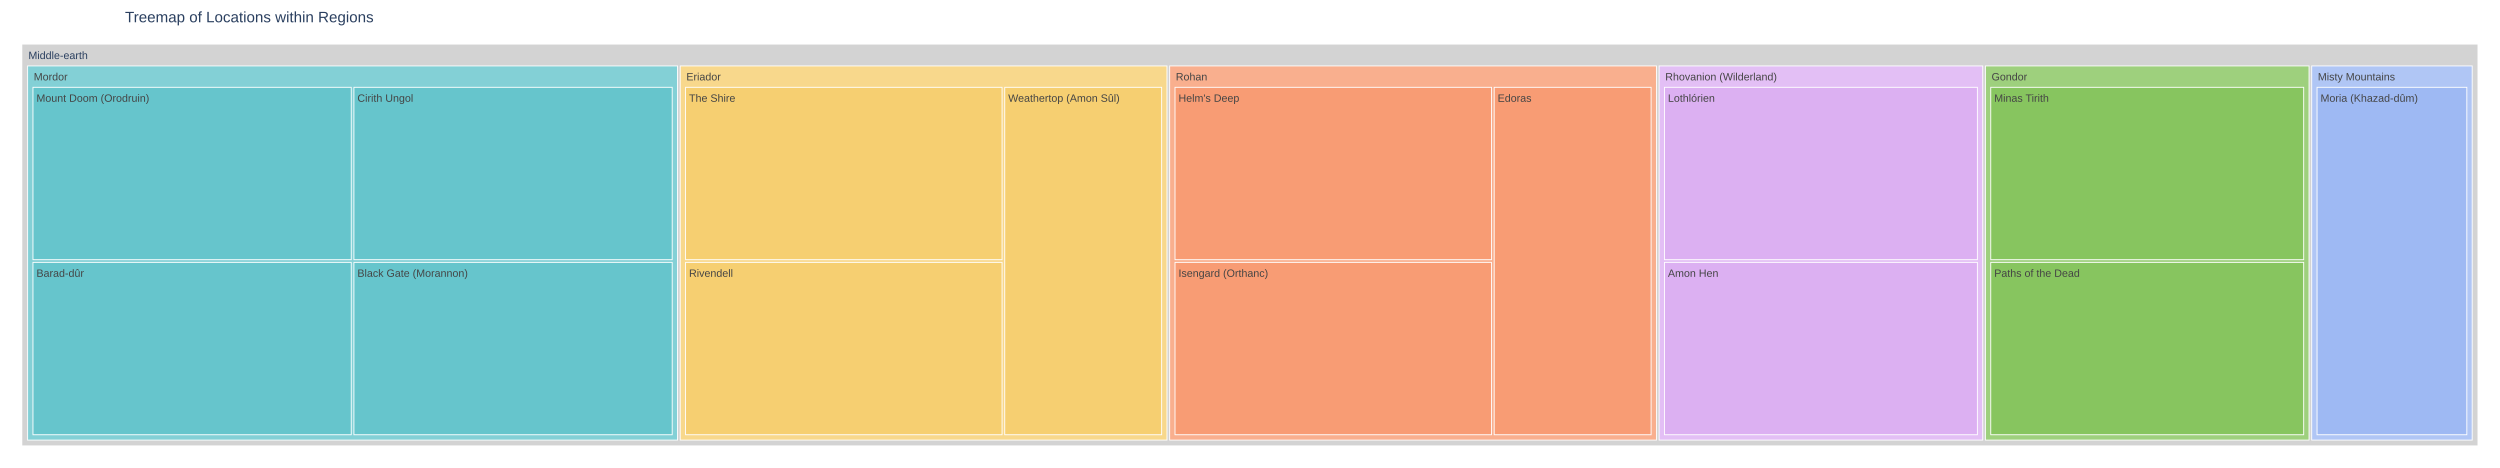
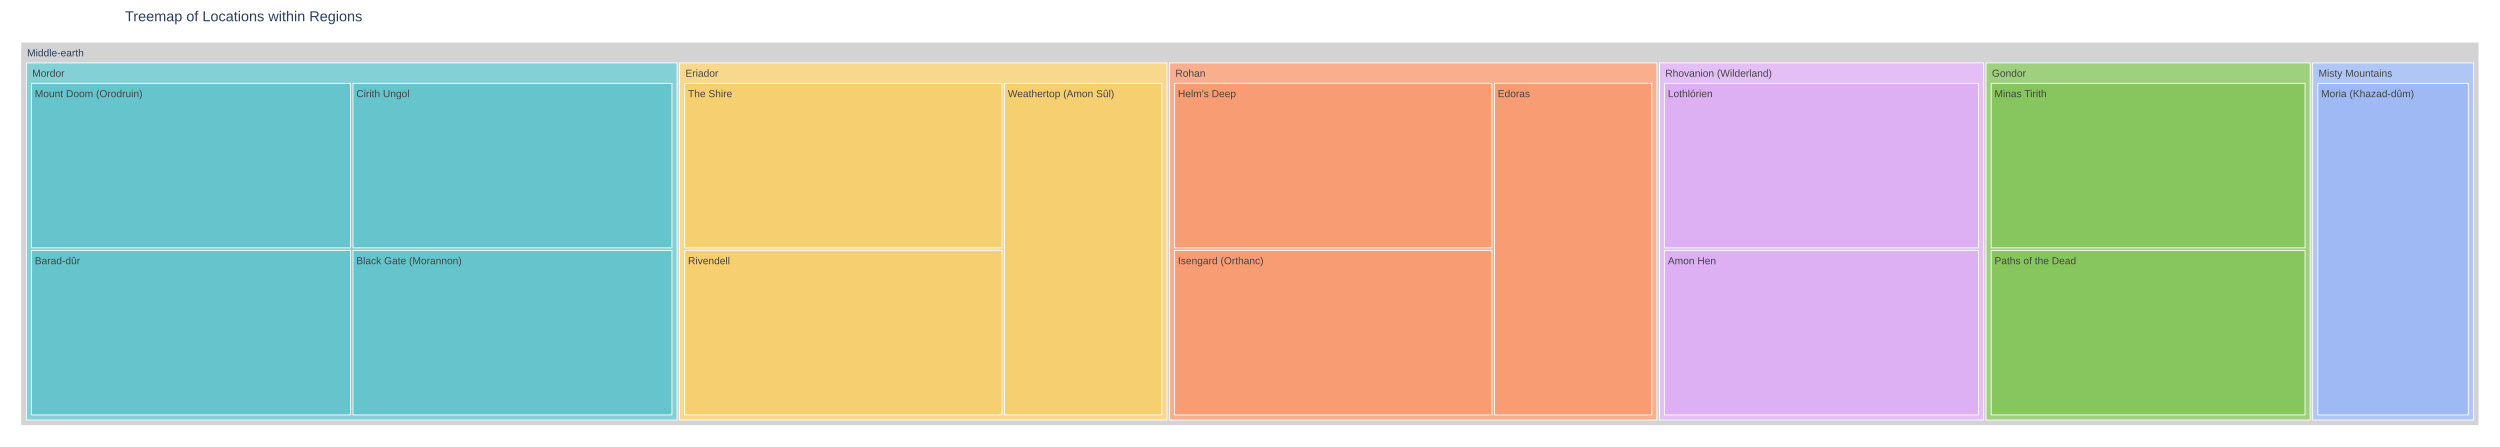
- <svg xmlns="http://www.w3.org/2000/svg" class="main-svg" width="2806.23" height="525" style="" viewBox="0 0 2806.23 525">
-   <rect x="0" y="0" width="2806.23" height="525" style="fill: rgb(255, 255, 255); fill-opacity: 1;" />
-   <defs id="defs-7a5fac">
+ <svg xmlns="http://www.w3.org/2000/svg" class="main-svg" width="2940.23" height="525" style="" viewBox="0 0 2940.23 525">
+   <rect x="0" y="0" width="2940.23" height="525" style="fill: rgb(255, 255, 255); fill-opacity: 1;" />
+   <defs id="defs-289b01">
    <g class="clips" />
    <g class="gradients" />
    <g class="patterns" />
  </defs>
  <g class="bglayer" />
  <g class="layer-below">
    <g class="imagelayer" />
    <g class="shapelayer" />
  </g>
  <g class="cartesianlayer" />
  <g class="polarlayer" />
  <g class="smithlayer" />
  <g class="ternarylayer" />
  <g class="geolayer" />
  <g class="funnelarealayer" />
  <g class="pielayer" />
  <g class="iciclelayer" />
  <g class="treemaplayer">
    <g class="trace treemap" style="opacity: 1;">
      <g class="slice cursor-pointer">
-         <path class="surface" style="pointer-events: none; stroke-width: 0px; fill: rgb(211, 211, 211); fill-opacity: 1; stroke: rgb(0, 0, 0); stroke-opacity: 0; opacity: 100;" d="M25,50L2781,50L2781,500L25,500Z" />
+         <path class="surface" style="pointer-events: none; stroke-width: 0px; fill: rgb(211, 211, 211); fill-opacity: 1; stroke: rgb(0, 0, 0); stroke-opacity: 0; opacity: 100;" d="M25,50L2915,50L2915,500L25,500Z" />
        <g class="slicetext">
          <text data-notex="1" class="slicetext" text-anchor="start" style="font-family: TOBESTRIPPEDOpen SansTOBESTRIPPED, verdana, arial, sans-serif; font-size: 12px; fill: rgb(42, 63, 95); fill-opacity: 1; white-space: pre;" x="0" y="0" transform="translate(31.88379,66.2666)">Middle-earth</text>
        </g>
      </g>
      <g class="slice cursor-pointer">
-         <path class="surface" style="pointer-events: none; stroke-width: 1px; fill: rgb(131, 208, 214); fill-opacity: 1; stroke: rgb(255, 255, 255); stroke-opacity: 1; opacity: 1;" d="M31,74L760.533,74L760.533,494L31,494Z" />
+         <path class="surface" style="pointer-events: none; stroke-width: 1px; fill: rgb(131, 208, 214); fill-opacity: 1; stroke: rgb(255, 255, 255); stroke-opacity: 1; opacity: 1;" d="M31,74L796.267,74L796.267,494L31,494Z" />
        <g class="slicetext">
          <text data-notex="1" class="slicetext" text-anchor="start" style="font-family: TOBESTRIPPEDOpen SansTOBESTRIPPED, verdana, arial, sans-serif; font-size: 12px; fill: rgb(68, 68, 68); fill-opacity: 1; white-space: pre;" x="0" y="0" transform="translate(37.88379,90.2666)">Mordor</text>
        </g>
      </g>
      <g class="slice cursor-pointer">
-         <path class="surface" style="pointer-events: none; stroke-width: 1px; fill: rgb(248, 216, 140); fill-opacity: 1; stroke: rgb(255, 255, 255); stroke-opacity: 1; opacity: 1;" d="M763.533,74L1309.933,74L1309.933,494L763.533,494Z" />
+         <path class="surface" style="pointer-events: none; stroke-width: 1px; fill: rgb(248, 216, 140); fill-opacity: 1; stroke: rgb(255, 255, 255); stroke-opacity: 1; opacity: 1;" d="M799.267,74L1372.467,74L1372.467,494L799.267,494Z" />
        <g class="slicetext">
-           <text data-notex="1" class="slicetext" text-anchor="start" style="font-family: TOBESTRIPPEDOpen SansTOBESTRIPPED, verdana, arial, sans-serif; font-size: 12px; fill: rgb(68, 68, 68); fill-opacity: 1; white-space: pre;" x="0" y="0" transform="translate(770.4171,90.2666)">Eriador</text>
+           <text data-notex="1" class="slicetext" text-anchor="start" style="font-family: TOBESTRIPPEDOpen SansTOBESTRIPPED, verdana, arial, sans-serif; font-size: 12px; fill: rgb(68, 68, 68); fill-opacity: 1; white-space: pre;" x="0" y="0" transform="translate(806.1505,90.2666)">Eriador</text>
        </g>
      </g>
      <g class="slice cursor-pointer">
-         <path class="surface" style="pointer-events: none; stroke-width: 1px; fill: rgb(249, 175, 142); fill-opacity: 1; stroke: rgb(255, 255, 255); stroke-opacity: 1; opacity: 1;" d="M1312.933,74L1859.333,74L1859.333,494L1312.933,494Z" />
+         <path class="surface" style="pointer-events: none; stroke-width: 1px; fill: rgb(249, 175, 142); fill-opacity: 1; stroke: rgb(255, 255, 255); stroke-opacity: 1; opacity: 1;" d="M1375.467,74L1948.667,74L1948.667,494L1375.467,494Z" />
        <g class="slicetext">
-           <text data-notex="1" class="slicetext" text-anchor="start" style="font-family: TOBESTRIPPEDOpen SansTOBESTRIPPED, verdana, arial, sans-serif; font-size: 12px; fill: rgb(68, 68, 68); fill-opacity: 1; white-space: pre;" x="0" y="0" transform="translate(1319.817,90.2666)">Rohan</text>
+           <text data-notex="1" class="slicetext" text-anchor="start" style="font-family: TOBESTRIPPEDOpen SansTOBESTRIPPED, verdana, arial, sans-serif; font-size: 12px; fill: rgb(68, 68, 68); fill-opacity: 1; white-space: pre;" x="0" y="0" transform="translate(1382.35,90.2666)">Rohan</text>
        </g>
      </g>
      <g class="slice cursor-pointer">
-         <path class="surface" style="pointer-events: none; stroke-width: 1px; fill: rgb(227, 191, 245); fill-opacity: 1; stroke: rgb(255, 255, 255); stroke-opacity: 1; opacity: 1;" d="M1862.333,74L2225.6,74L2225.6,494L1862.333,494Z" />
+         <path class="surface" style="pointer-events: none; stroke-width: 1px; fill: rgb(227, 191, 245); fill-opacity: 1; stroke: rgb(255, 255, 255); stroke-opacity: 1; opacity: 1;" d="M1951.667,74L2332.8,74L2332.8,494L1951.667,494Z" />
        <g class="slicetext">
-           <text data-notex="1" class="slicetext" text-anchor="start" style="font-family: TOBESTRIPPEDOpen SansTOBESTRIPPED, verdana, arial, sans-serif; font-size: 12px; fill: rgb(68, 68, 68); fill-opacity: 1; white-space: pre;" x="0" y="0" transform="translate(1869.217,90.2666)">Rhovanion (Wilderland)</text>
+           <text data-notex="1" class="slicetext" text-anchor="start" style="font-family: TOBESTRIPPEDOpen SansTOBESTRIPPED, verdana, arial, sans-serif; font-size: 12px; fill: rgb(68, 68, 68); fill-opacity: 1; white-space: pre;" x="0" y="0" transform="translate(1958.55,90.2666)">Rhovanion (Wilderland)</text>
        </g>
      </g>
      <g class="slice cursor-pointer">
-         <path class="surface" style="pointer-events: none; stroke-width: 1px; fill: rgb(158, 208, 125); fill-opacity: 1; stroke: rgb(255, 255, 255); stroke-opacity: 1; opacity: 1;" d="M2228.6,74L2591.867,74L2591.867,494L2228.6,494Z" />
+         <path class="surface" style="pointer-events: none; stroke-width: 1px; fill: rgb(158, 208, 125); fill-opacity: 1; stroke: rgb(255, 255, 255); stroke-opacity: 1; opacity: 1;" d="M2335.8,74L2716.933,74L2716.933,494L2335.8,494Z" />
        <g class="slicetext">
-           <text data-notex="1" class="slicetext" text-anchor="start" style="font-family: TOBESTRIPPEDOpen SansTOBESTRIPPED, verdana, arial, sans-serif; font-size: 12px; fill: rgb(68, 68, 68); fill-opacity: 1; white-space: pre;" x="0" y="0" transform="translate(2235.484,90.2666)">Gondor</text>
+           <text data-notex="1" class="slicetext" text-anchor="start" style="font-family: TOBESTRIPPEDOpen SansTOBESTRIPPED, verdana, arial, sans-serif; font-size: 12px; fill: rgb(68, 68, 68); fill-opacity: 1; white-space: pre;" x="0" y="0" transform="translate(2342.684,90.2666)">Gondor</text>
        </g>
      </g>
      <g class="slice cursor-pointer">
-         <path class="surface" style="pointer-events: none; stroke-width: 1px; fill: rgb(176, 198, 245); fill-opacity: 1; stroke: rgb(255, 255, 255); stroke-opacity: 1; opacity: 1;" d="M2594.867,74L2775,74L2775,494L2594.867,494Z" />
+         <path class="surface" style="pointer-events: none; stroke-width: 1px; fill: rgb(176, 198, 245); fill-opacity: 1; stroke: rgb(255, 255, 255); stroke-opacity: 1; opacity: 1;" d="M2719.933,74L2909,74L2909,494L2719.933,494Z" />
        <g class="slicetext">
-           <text data-notex="1" class="slicetext" text-anchor="start" style="font-family: TOBESTRIPPEDOpen SansTOBESTRIPPED, verdana, arial, sans-serif; font-size: 12px; fill: rgb(68, 68, 68); fill-opacity: 1; white-space: pre;" x="0" y="0" transform="translate(2601.75,90.2666)">Misty Mountains</text>
+           <text data-notex="1" class="slicetext" text-anchor="start" style="font-family: TOBESTRIPPEDOpen SansTOBESTRIPPED, verdana, arial, sans-serif; font-size: 12px; fill: rgb(68, 68, 68); fill-opacity: 1; white-space: pre;" x="0" y="0" transform="translate(2726.817,90.2666)">Misty Mountains</text>
        </g>
      </g>
      <g class="slice cursor-pointer">
-         <path class="surface" style="pointer-events: none; stroke-width: 1px; fill: rgb(102, 197, 204); fill-opacity: 1; stroke: rgb(255, 255, 255); stroke-opacity: 1; opacity: 1;" d="M37,98L394.267,98L394.267,291.5L37,291.5Z" />
+         <path class="surface" style="pointer-events: none; stroke-width: 1px; fill: rgb(102, 197, 204); fill-opacity: 1; stroke: rgb(255, 255, 255); stroke-opacity: 1; opacity: 1;" d="M37,98L412.133,98L412.133,291.5L37,291.5Z" />
        <g class="slicetext">
          <text data-notex="1" class="slicetext" text-anchor="start" style="font-family: TOBESTRIPPEDOpen SansTOBESTRIPPED, verdana, arial, sans-serif; font-size: 12px; fill: rgb(68, 68, 68); fill-opacity: 1; white-space: pre;" x="0" y="0" transform="translate(40.88379,114.2666)">Mount Doom (Orodruin)</text>
        </g>
      </g>
      <g class="slice cursor-pointer">
-         <path class="surface" style="pointer-events: none; stroke-width: 1px; fill: rgb(102, 197, 204); fill-opacity: 1; stroke: rgb(255, 255, 255); stroke-opacity: 1; opacity: 1;" d="M37,294.5L394.267,294.5L394.267,488L37,488Z" />
+         <path class="surface" style="pointer-events: none; stroke-width: 1px; fill: rgb(102, 197, 204); fill-opacity: 1; stroke: rgb(255, 255, 255); stroke-opacity: 1; opacity: 1;" d="M37,294.5L412.133,294.5L412.133,488L37,488Z" />
        <g class="slicetext">
          <text data-notex="1" class="slicetext" text-anchor="start" style="font-family: TOBESTRIPPEDOpen SansTOBESTRIPPED, verdana, arial, sans-serif; font-size: 12px; fill: rgb(68, 68, 68); fill-opacity: 1; white-space: pre;" x="0" y="0" transform="translate(40.88379,310.7666)">Barad-dûr</text>
        </g>
      </g>
      <g class="slice cursor-pointer">
-         <path class="surface" style="pointer-events: none; stroke-width: 1px; fill: rgb(102, 197, 204); fill-opacity: 1; stroke: rgb(255, 255, 255); stroke-opacity: 1; opacity: 1;" d="M397.267,98L754.533,98L754.533,291.5L397.267,291.5Z" />
+         <path class="surface" style="pointer-events: none; stroke-width: 1px; fill: rgb(102, 197, 204); fill-opacity: 1; stroke: rgb(255, 255, 255); stroke-opacity: 1; opacity: 1;" d="M415.133,98L790.267,98L790.267,291.5L415.133,291.5Z" />
        <g class="slicetext">
-           <text data-notex="1" class="slicetext" text-anchor="start" style="font-family: TOBESTRIPPEDOpen SansTOBESTRIPPED, verdana, arial, sans-serif; font-size: 12px; fill: rgb(68, 68, 68); fill-opacity: 1; white-space: pre;" x="0" y="0" transform="translate(401.1505,114.2666)">Cirith Ungol</text>
+           <text data-notex="1" class="slicetext" text-anchor="start" style="font-family: TOBESTRIPPEDOpen SansTOBESTRIPPED, verdana, arial, sans-serif; font-size: 12px; fill: rgb(68, 68, 68); fill-opacity: 1; white-space: pre;" x="0" y="0" transform="translate(419.0171,114.2666)">Cirith Ungol</text>
        </g>
      </g>
      <g class="slice cursor-pointer">
-         <path class="surface" style="pointer-events: none; stroke-width: 1px; fill: rgb(102, 197, 204); fill-opacity: 1; stroke: rgb(255, 255, 255); stroke-opacity: 1; opacity: 1;" d="M397.267,294.5L754.533,294.5L754.533,488L397.267,488Z" />
+         <path class="surface" style="pointer-events: none; stroke-width: 1px; fill: rgb(102, 197, 204); fill-opacity: 1; stroke: rgb(255, 255, 255); stroke-opacity: 1; opacity: 1;" d="M415.133,294.5L790.267,294.5L790.267,488L415.133,488Z" />
        <g class="slicetext">
-           <text data-notex="1" class="slicetext" text-anchor="start" style="font-family: TOBESTRIPPEDOpen SansTOBESTRIPPED, verdana, arial, sans-serif; font-size: 12px; fill: rgb(68, 68, 68); fill-opacity: 1; white-space: pre;" x="0" y="0" transform="translate(401.1505,310.7666)">Black Gate (Morannon)</text>
+           <text data-notex="1" class="slicetext" text-anchor="start" style="font-family: TOBESTRIPPEDOpen SansTOBESTRIPPED, verdana, arial, sans-serif; font-size: 12px; fill: rgb(68, 68, 68); fill-opacity: 1; white-space: pre;" x="0" y="0" transform="translate(419.0171,310.7666)">Black Gate (Morannon)</text>
        </g>
      </g>
      <g class="slice cursor-pointer">
-         <path class="surface" style="pointer-events: none; stroke-width: 1px; fill: rgb(246, 207, 113); fill-opacity: 1; stroke: rgb(255, 255, 255); stroke-opacity: 1; opacity: 1;" d="M769.533,98L1124.8,98L1124.8,291.5L769.533,291.5Z" />
+         <path class="surface" style="pointer-events: none; stroke-width: 1px; fill: rgb(246, 207, 113); fill-opacity: 1; stroke: rgb(255, 255, 255); stroke-opacity: 1; opacity: 1;" d="M805.267,98L1178.4,98L1178.4,291.5L805.267,291.5Z" />
        <g class="slicetext">
-           <text data-notex="1" class="slicetext" text-anchor="start" style="font-family: TOBESTRIPPEDOpen SansTOBESTRIPPED, verdana, arial, sans-serif; font-size: 12px; fill: rgb(68, 68, 68); fill-opacity: 1; white-space: pre;" x="0" y="0" transform="translate(773.4171,114.2666)">The Shire</text>
+           <text data-notex="1" class="slicetext" text-anchor="start" style="font-family: TOBESTRIPPEDOpen SansTOBESTRIPPED, verdana, arial, sans-serif; font-size: 12px; fill: rgb(68, 68, 68); fill-opacity: 1; white-space: pre;" x="0" y="0" transform="translate(809.1505,114.2666)">The Shire</text>
        </g>
      </g>
      <g class="slice cursor-pointer">
-         <path class="surface" style="pointer-events: none; stroke-width: 1px; fill: rgb(246, 207, 113); fill-opacity: 1; stroke: rgb(255, 255, 255); stroke-opacity: 1; opacity: 1;" d="M769.533,294.5L1124.8,294.5L1124.8,488L769.533,488Z" />
+         <path class="surface" style="pointer-events: none; stroke-width: 1px; fill: rgb(246, 207, 113); fill-opacity: 1; stroke: rgb(255, 255, 255); stroke-opacity: 1; opacity: 1;" d="M805.267,294.5L1178.4,294.5L1178.4,488L805.267,488Z" />
        <g class="slicetext">
-           <text data-notex="1" class="slicetext" text-anchor="start" style="font-family: TOBESTRIPPEDOpen SansTOBESTRIPPED, verdana, arial, sans-serif; font-size: 12px; fill: rgb(68, 68, 68); fill-opacity: 1; white-space: pre;" x="0" y="0" transform="translate(773.4171,310.7666)">Rivendell</text>
+           <text data-notex="1" class="slicetext" text-anchor="start" style="font-family: TOBESTRIPPEDOpen SansTOBESTRIPPED, verdana, arial, sans-serif; font-size: 12px; fill: rgb(68, 68, 68); fill-opacity: 1; white-space: pre;" x="0" y="0" transform="translate(809.1505,310.7666)">Rivendell</text>
        </g>
      </g>
      <g class="slice cursor-pointer">
-         <path class="surface" style="pointer-events: none; stroke-width: 1px; fill: rgb(246, 207, 113); fill-opacity: 1; stroke: rgb(255, 255, 255); stroke-opacity: 1; opacity: 1;" d="M1127.8,98L1303.933,98L1303.933,488L1127.8,488Z" />
+         <path class="surface" style="pointer-events: none; stroke-width: 1px; fill: rgb(246, 207, 113); fill-opacity: 1; stroke: rgb(255, 255, 255); stroke-opacity: 1; opacity: 1;" d="M1181.4,98L1366.467,98L1366.467,488L1181.4,488Z" />
        <g class="slicetext">
-           <text data-notex="1" class="slicetext" text-anchor="start" style="font-family: TOBESTRIPPEDOpen SansTOBESTRIPPED, verdana, arial, sans-serif; font-size: 12px; fill: rgb(68, 68, 68); fill-opacity: 1; white-space: pre;" x="0" y="0" transform="translate(1131.684,114.2666)">Weathertop (Amon Sûl)</text>
+           <text data-notex="1" class="slicetext" text-anchor="start" style="font-family: TOBESTRIPPEDOpen SansTOBESTRIPPED, verdana, arial, sans-serif; font-size: 12px; fill: rgb(68, 68, 68); fill-opacity: 1; white-space: pre;" x="0" y="0" transform="translate(1185.284,114.2666)">Weathertop (Amon Sûl)</text>
        </g>
      </g>
      <g class="slice cursor-pointer">
-         <path class="surface" style="pointer-events: none; stroke-width: 1px; fill: rgb(248, 156, 116); fill-opacity: 1; stroke: rgb(255, 255, 255); stroke-opacity: 1; opacity: 1;" d="M1318.933,98L1674.2,98L1674.2,291.5L1318.933,291.5Z" />
+         <path class="surface" style="pointer-events: none; stroke-width: 1px; fill: rgb(248, 156, 116); fill-opacity: 1; stroke: rgb(255, 255, 255); stroke-opacity: 1; opacity: 1;" d="M1381.467,98L1754.6,98L1754.6,291.5L1381.467,291.5Z" />
        <g class="slicetext">
-           <text data-notex="1" class="slicetext" text-anchor="start" style="font-family: TOBESTRIPPEDOpen SansTOBESTRIPPED, verdana, arial, sans-serif; font-size: 12px; fill: rgb(68, 68, 68); fill-opacity: 1; white-space: pre;" x="0" y="0" transform="translate(1322.817,114.2666)">Helm's Deep</text>
+           <text data-notex="1" class="slicetext" text-anchor="start" style="font-family: TOBESTRIPPEDOpen SansTOBESTRIPPED, verdana, arial, sans-serif; font-size: 12px; fill: rgb(68, 68, 68); fill-opacity: 1; white-space: pre;" x="0" y="0" transform="translate(1385.35,114.2666)">Helm's Deep</text>
        </g>
      </g>
      <g class="slice cursor-pointer">
-         <path class="surface" style="pointer-events: none; stroke-width: 1px; fill: rgb(248, 156, 116); fill-opacity: 1; stroke: rgb(255, 255, 255); stroke-opacity: 1; opacity: 1;" d="M1318.933,294.5L1674.2,294.5L1674.2,488L1318.933,488Z" />
+         <path class="surface" style="pointer-events: none; stroke-width: 1px; fill: rgb(248, 156, 116); fill-opacity: 1; stroke: rgb(255, 255, 255); stroke-opacity: 1; opacity: 1;" d="M1381.467,294.5L1754.6,294.5L1754.6,488L1381.467,488Z" />
        <g class="slicetext">
-           <text data-notex="1" class="slicetext" text-anchor="start" style="font-family: TOBESTRIPPEDOpen SansTOBESTRIPPED, verdana, arial, sans-serif; font-size: 12px; fill: rgb(68, 68, 68); fill-opacity: 1; white-space: pre;" x="0" y="0" transform="translate(1322.817,310.7666)">Isengard (Orthanc)</text>
+           <text data-notex="1" class="slicetext" text-anchor="start" style="font-family: TOBESTRIPPEDOpen SansTOBESTRIPPED, verdana, arial, sans-serif; font-size: 12px; fill: rgb(68, 68, 68); fill-opacity: 1; white-space: pre;" x="0" y="0" transform="translate(1385.35,310.7666)">Isengard (Orthanc)</text>
        </g>
      </g>
      <g class="slice cursor-pointer">
-         <path class="surface" style="pointer-events: none; stroke-width: 1px; fill: rgb(248, 156, 116); fill-opacity: 1; stroke: rgb(255, 255, 255); stroke-opacity: 1; opacity: 1;" d="M1677.2,98L1853.333,98L1853.333,488L1677.2,488Z" />
+         <path class="surface" style="pointer-events: none; stroke-width: 1px; fill: rgb(248, 156, 116); fill-opacity: 1; stroke: rgb(255, 255, 255); stroke-opacity: 1; opacity: 1;" d="M1757.6,98L1942.667,98L1942.667,488L1757.6,488Z" />
        <g class="slicetext">
-           <text data-notex="1" class="slicetext" text-anchor="start" style="font-family: TOBESTRIPPEDOpen SansTOBESTRIPPED, verdana, arial, sans-serif; font-size: 12px; fill: rgb(68, 68, 68); fill-opacity: 1; white-space: pre;" x="0" y="0" transform="translate(1681.084,114.2666)">Edoras</text>
+           <text data-notex="1" class="slicetext" text-anchor="start" style="font-family: TOBESTRIPPEDOpen SansTOBESTRIPPED, verdana, arial, sans-serif; font-size: 12px; fill: rgb(68, 68, 68); fill-opacity: 1; white-space: pre;" x="0" y="0" transform="translate(1761.484,114.2666)">Edoras</text>
        </g>
      </g>
      <g class="slice cursor-pointer">
-         <path class="surface" style="pointer-events: none; stroke-width: 1px; fill: rgb(220, 176, 242); fill-opacity: 1; stroke: rgb(255, 255, 255); stroke-opacity: 1; opacity: 1;" d="M1868.333,98L2219.6,98L2219.6,291.5L1868.333,291.5Z" />
+         <path class="surface" style="pointer-events: none; stroke-width: 1px; fill: rgb(220, 176, 242); fill-opacity: 1; stroke: rgb(255, 255, 255); stroke-opacity: 1; opacity: 1;" d="M1957.667,98L2326.8,98L2326.8,291.5L1957.667,291.5Z" />
        <g class="slicetext">
-           <text data-notex="1" class="slicetext" text-anchor="start" style="font-family: TOBESTRIPPEDOpen SansTOBESTRIPPED, verdana, arial, sans-serif; font-size: 12px; fill: rgb(68, 68, 68); fill-opacity: 1; white-space: pre;" x="0" y="0" transform="translate(1872.217,114.2666)">Lothlórien</text>
+           <text data-notex="1" class="slicetext" text-anchor="start" style="font-family: TOBESTRIPPEDOpen SansTOBESTRIPPED, verdana, arial, sans-serif; font-size: 12px; fill: rgb(68, 68, 68); fill-opacity: 1; white-space: pre;" x="0" y="0" transform="translate(1961.55,114.2666)">Lothlórien</text>
        </g>
      </g>
      <g class="slice cursor-pointer">
-         <path class="surface" style="pointer-events: none; stroke-width: 1px; fill: rgb(220, 176, 242); fill-opacity: 1; stroke: rgb(255, 255, 255); stroke-opacity: 1; opacity: 1;" d="M1868.333,294.5L2219.6,294.5L2219.6,488L1868.333,488Z" />
+         <path class="surface" style="pointer-events: none; stroke-width: 1px; fill: rgb(220, 176, 242); fill-opacity: 1; stroke: rgb(255, 255, 255); stroke-opacity: 1; opacity: 1;" d="M1957.667,294.5L2326.8,294.5L2326.8,488L1957.667,488Z" />
        <g class="slicetext">
-           <text data-notex="1" class="slicetext" text-anchor="start" style="font-family: TOBESTRIPPEDOpen SansTOBESTRIPPED, verdana, arial, sans-serif; font-size: 12px; fill: rgb(68, 68, 68); fill-opacity: 1; white-space: pre;" x="0" y="0" transform="translate(1872.217,310.7666)">Amon Hen</text>
+           <text data-notex="1" class="slicetext" text-anchor="start" style="font-family: TOBESTRIPPEDOpen SansTOBESTRIPPED, verdana, arial, sans-serif; font-size: 12px; fill: rgb(68, 68, 68); fill-opacity: 1; white-space: pre;" x="0" y="0" transform="translate(1961.55,310.7666)">Amon Hen</text>
        </g>
      </g>
      <g class="slice cursor-pointer">
-         <path class="surface" style="pointer-events: none; stroke-width: 1px; fill: rgb(135, 197, 95); fill-opacity: 1; stroke: rgb(255, 255, 255); stroke-opacity: 1; opacity: 1;" d="M2234.6,98L2585.867,98L2585.867,291.5L2234.6,291.5Z" />
+         <path class="surface" style="pointer-events: none; stroke-width: 1px; fill: rgb(135, 197, 95); fill-opacity: 1; stroke: rgb(255, 255, 255); stroke-opacity: 1; opacity: 1;" d="M2341.8,98L2710.933,98L2710.933,291.5L2341.8,291.5Z" />
        <g class="slicetext">
-           <text data-notex="1" class="slicetext" text-anchor="start" style="font-family: TOBESTRIPPEDOpen SansTOBESTRIPPED, verdana, arial, sans-serif; font-size: 12px; fill: rgb(68, 68, 68); fill-opacity: 1; white-space: pre;" x="0" y="0" transform="translate(2238.484,114.2666)">Minas Tirith</text>
+           <text data-notex="1" class="slicetext" text-anchor="start" style="font-family: TOBESTRIPPEDOpen SansTOBESTRIPPED, verdana, arial, sans-serif; font-size: 12px; fill: rgb(68, 68, 68); fill-opacity: 1; white-space: pre;" x="0" y="0" transform="translate(2345.684,114.2666)">Minas Tirith</text>
        </g>
      </g>
      <g class="slice cursor-pointer">
-         <path class="surface" style="pointer-events: none; stroke-width: 1px; fill: rgb(135, 197, 95); fill-opacity: 1; stroke: rgb(255, 255, 255); stroke-opacity: 1; opacity: 1;" d="M2234.6,294.5L2585.867,294.5L2585.867,488L2234.6,488Z" />
+         <path class="surface" style="pointer-events: none; stroke-width: 1px; fill: rgb(135, 197, 95); fill-opacity: 1; stroke: rgb(255, 255, 255); stroke-opacity: 1; opacity: 1;" d="M2341.8,294.5L2710.933,294.5L2710.933,488L2341.8,488Z" />
        <g class="slicetext">
-           <text data-notex="1" class="slicetext" text-anchor="start" style="font-family: TOBESTRIPPEDOpen SansTOBESTRIPPED, verdana, arial, sans-serif; font-size: 12px; fill: rgb(68, 68, 68); fill-opacity: 1; white-space: pre;" x="0" y="0" transform="translate(2238.484,310.7666)">Paths of the Dead</text>
+           <text data-notex="1" class="slicetext" text-anchor="start" style="font-family: TOBESTRIPPEDOpen SansTOBESTRIPPED, verdana, arial, sans-serif; font-size: 12px; fill: rgb(68, 68, 68); fill-opacity: 1; white-space: pre;" x="0" y="0" transform="translate(2345.684,310.7666)">Paths of the Dead</text>
        </g>
      </g>
      <g class="slice cursor-pointer">
-         <path class="surface" style="pointer-events: none; stroke-width: 1px; fill: rgb(158, 185, 243); fill-opacity: 1; stroke: rgb(255, 255, 255); stroke-opacity: 1; opacity: 1;" d="M2600.867,98L2769,98L2769,488L2600.867,488Z" />
+         <path class="surface" style="pointer-events: none; stroke-width: 1px; fill: rgb(158, 185, 243); fill-opacity: 1; stroke: rgb(255, 255, 255); stroke-opacity: 1; opacity: 1;" d="M2725.933,98L2903,98L2903,488L2725.933,488Z" />
        <g class="slicetext">
-           <text data-notex="1" class="slicetext" text-anchor="start" style="font-family: TOBESTRIPPEDOpen SansTOBESTRIPPED, verdana, arial, sans-serif; font-size: 12px; fill: rgb(68, 68, 68); fill-opacity: 1; white-space: pre;" x="0" y="0" transform="translate(2604.75,114.2666)">Moria (Khazad-dûm)</text>
+           <text data-notex="1" class="slicetext" text-anchor="start" style="font-family: TOBESTRIPPEDOpen SansTOBESTRIPPED, verdana, arial, sans-serif; font-size: 12px; fill: rgb(68, 68, 68); fill-opacity: 1; white-space: pre;" x="0" y="0" transform="translate(2729.817,114.2666)">Moria (Khazad-dûm)</text>
        </g>
      </g>
    </g>
  </g>
  <g class="sunburstlayer" />
  <g class="glimages" />
-   <defs id="topdefs-7a5fac">
+   <defs id="topdefs-289b01">
    <g class="clips" />
  </defs>
  <g class="layer-above">
    <g class="imagelayer" />
    <g class="shapelayer" />
  </g>
  <g class="infolayer">
    <g class="g-gtitle">
-       <text class="gtitle" style="opacity: 1; font-family: TOBESTRIPPEDOpen SansTOBESTRIPPED, verdana, arial, sans-serif; font-size: 17px; fill: rgb(42, 63, 95); fill-opacity: 1; white-space: pre;" x="140.311" y="25" text-anchor="start" dy="0em">Treemap of Locations within Regions</text>
+       <text class="gtitle" style="opacity: 1; font-family: TOBESTRIPPEDOpen SansTOBESTRIPPED, verdana, arial, sans-serif; font-size: 17px; fill: rgb(42, 63, 95); fill-opacity: 1; white-space: pre;" x="147.012" y="25" text-anchor="start" dy="0em">Treemap of Locations within Regions</text>
    </g>
  </g>
</svg>
